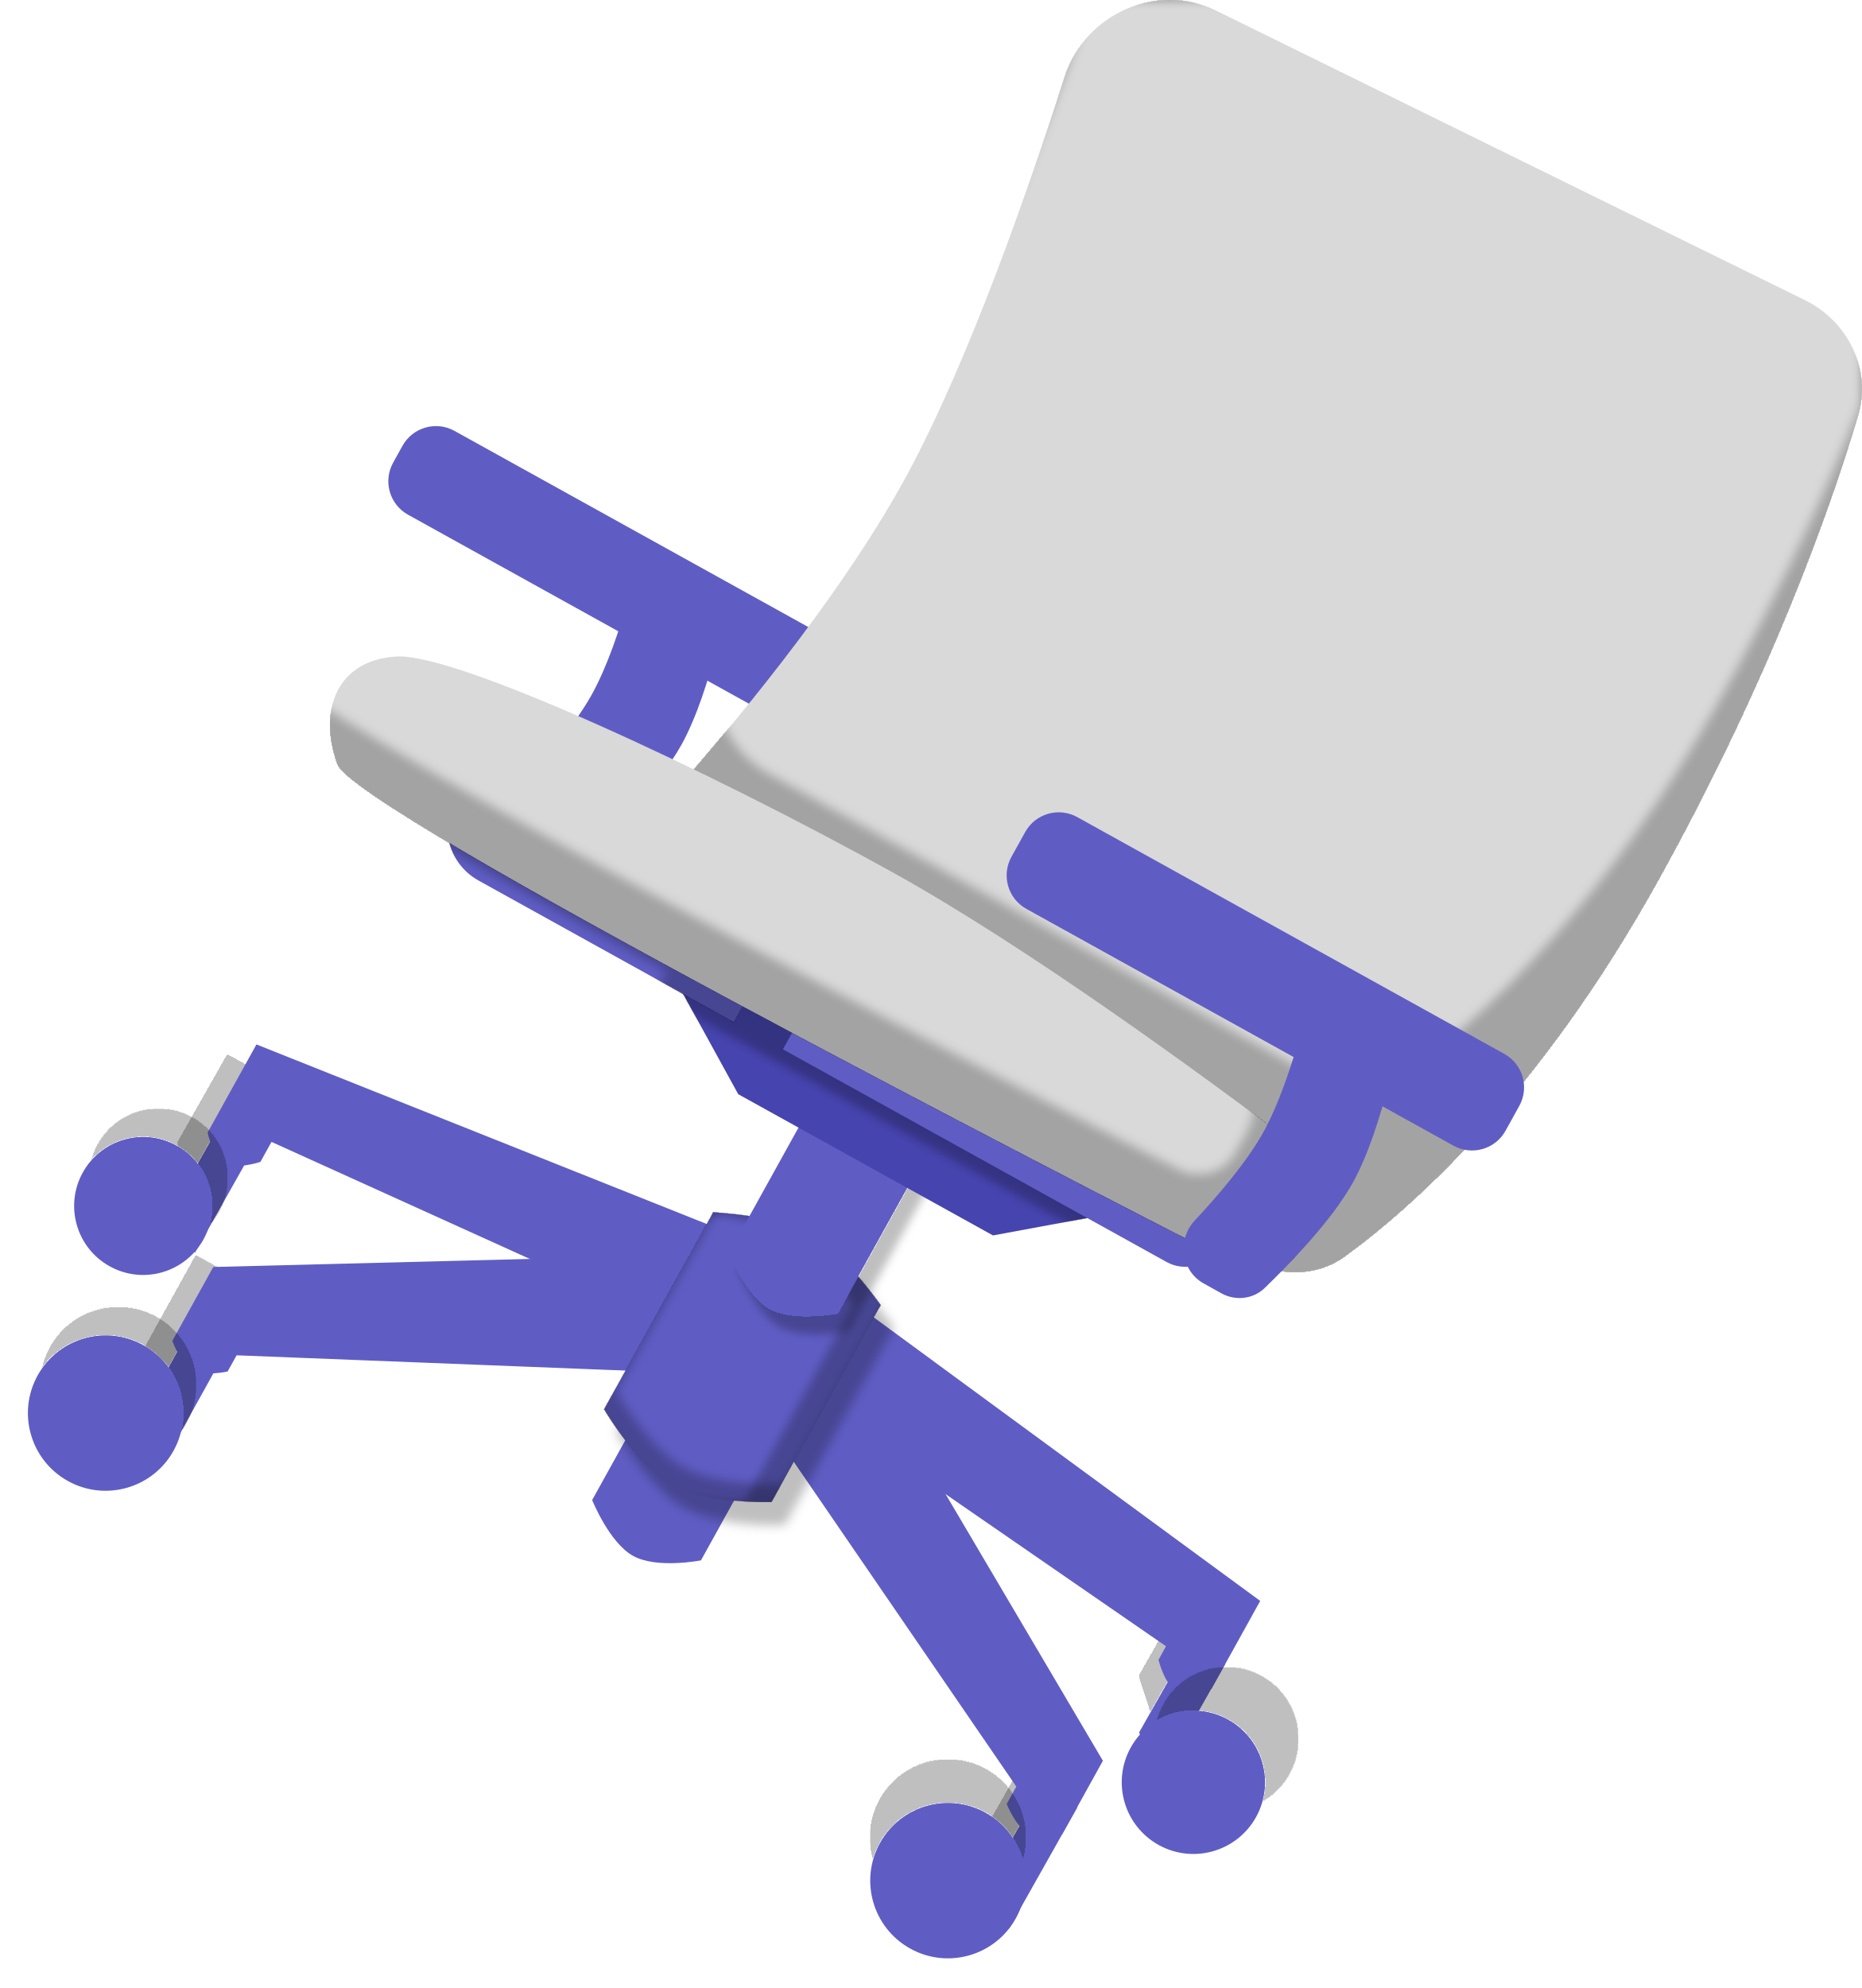
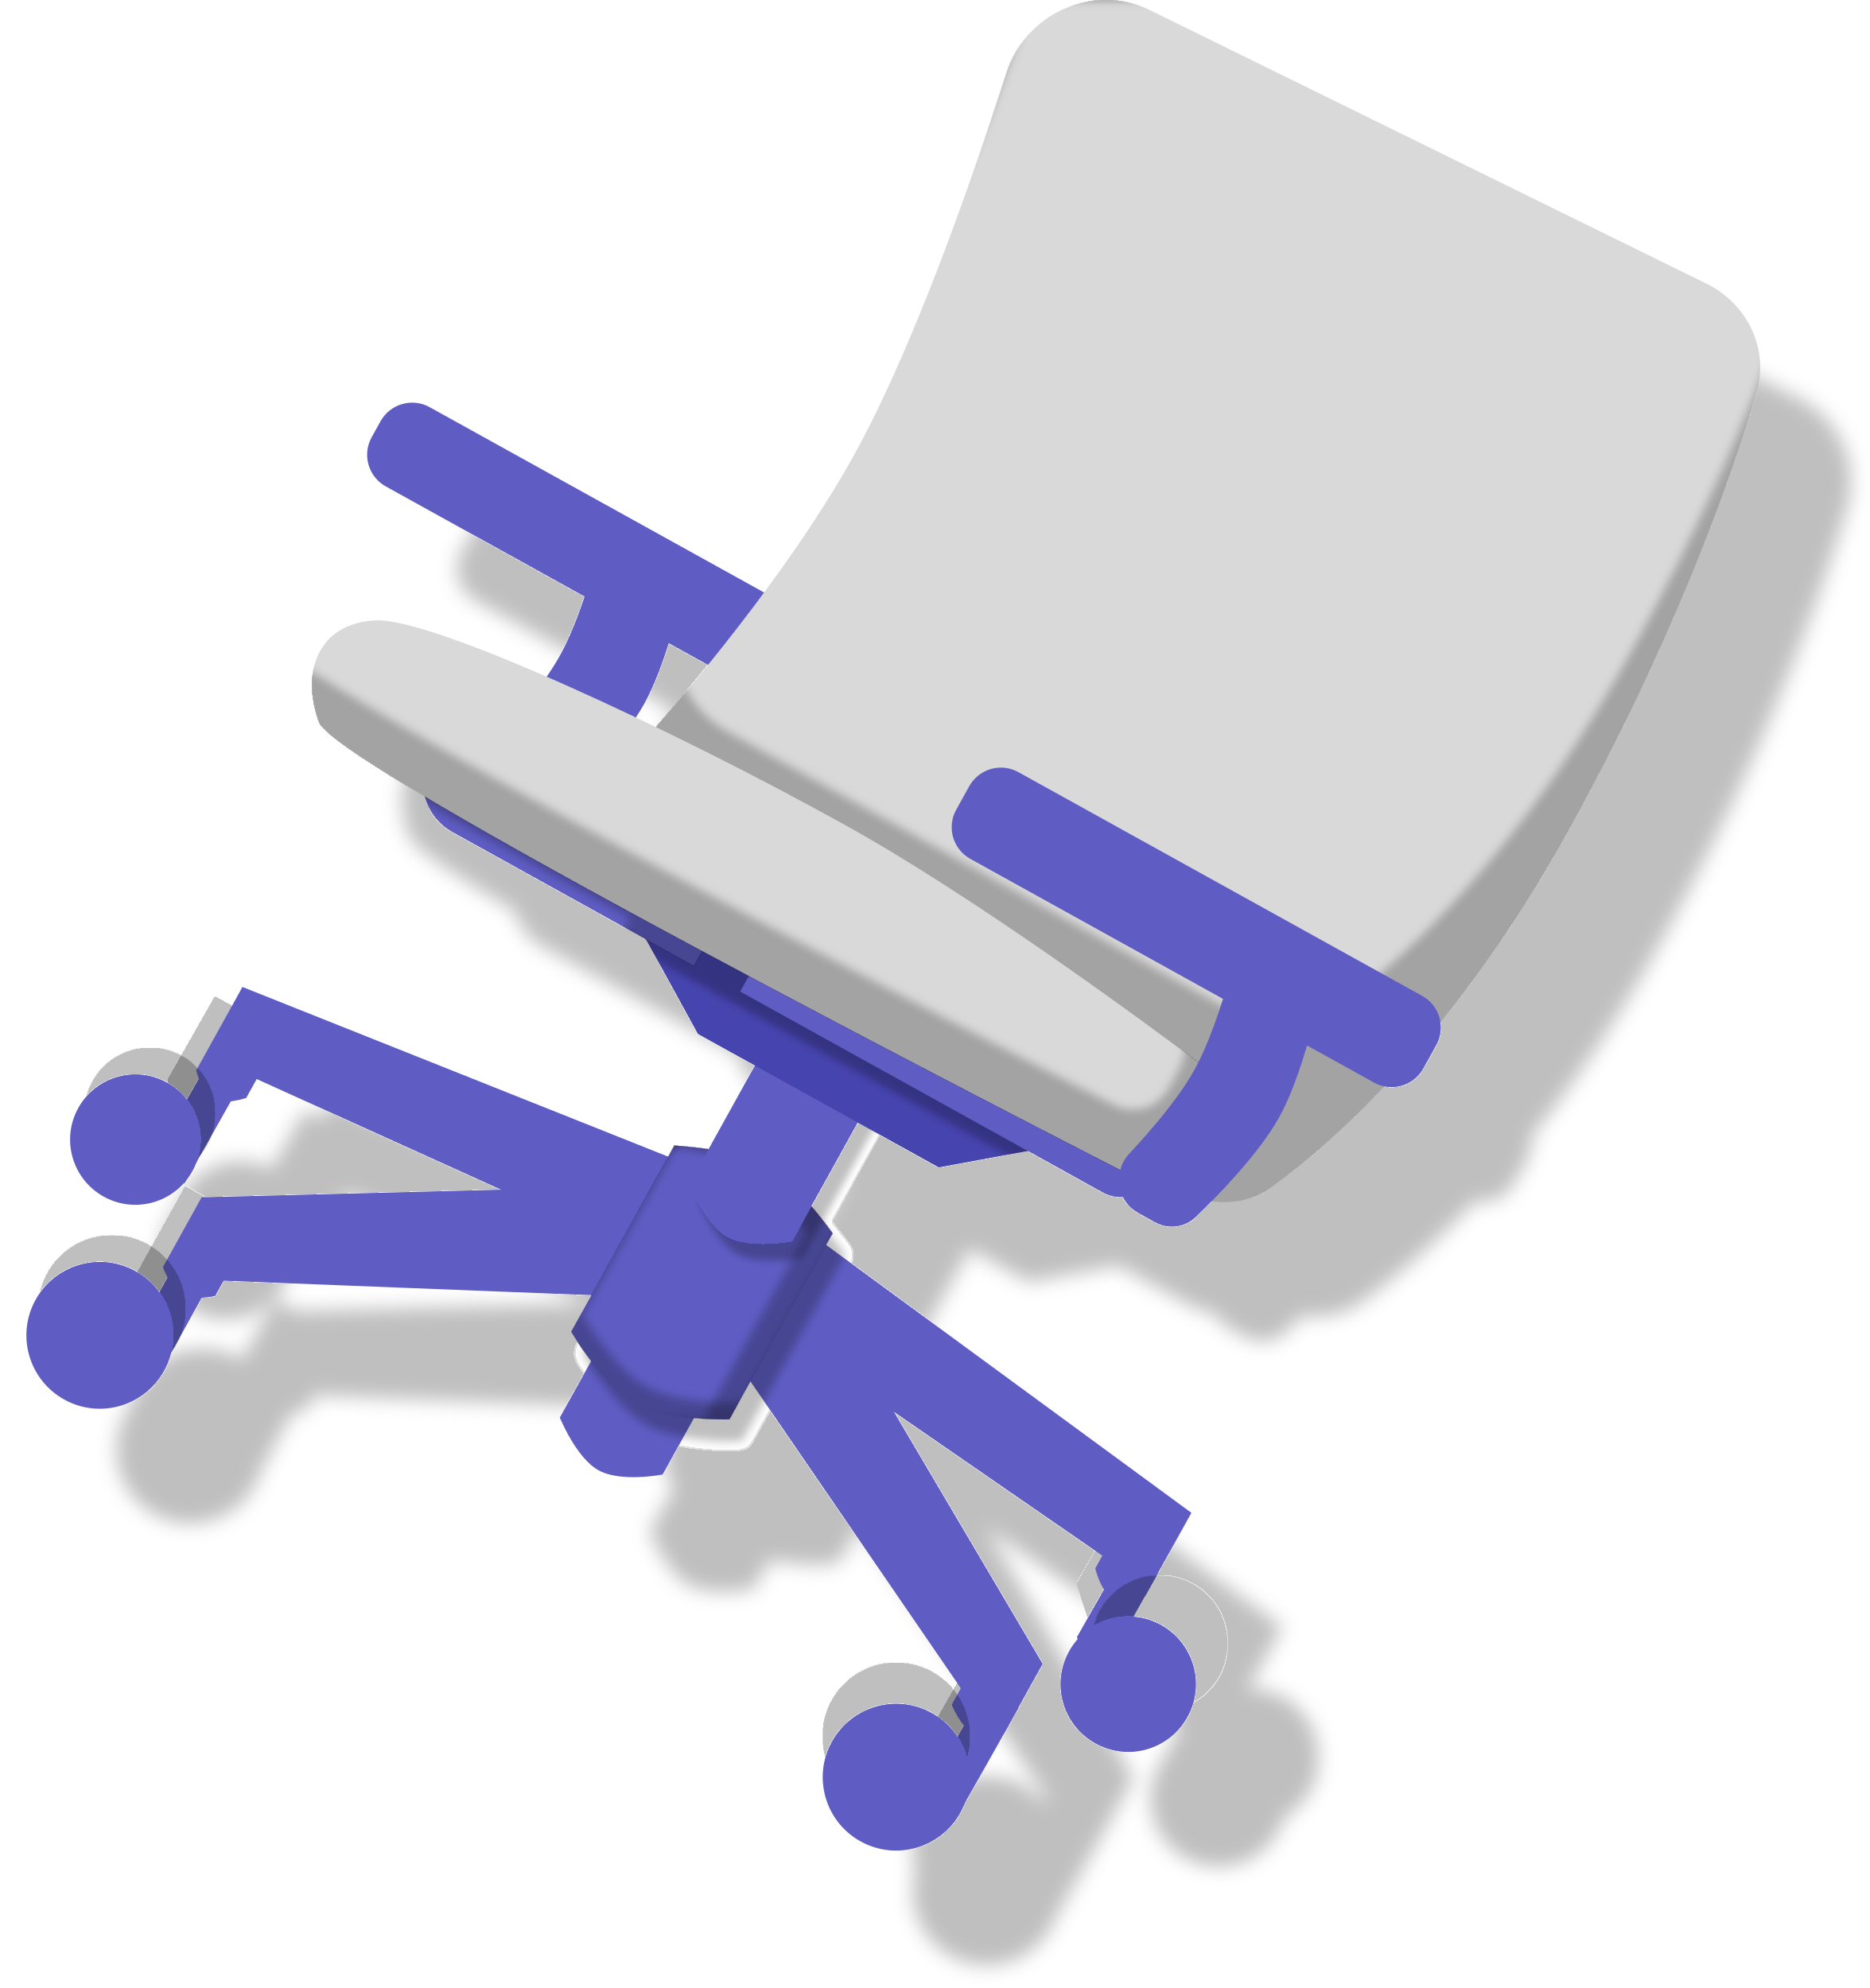
- <svg xmlns="http://www.w3.org/2000/svg" width="370" height="395" viewBox="0 0 370 395" fill="none">
-   <path d="M156.338 279.296L134.716 267.311L117.68 298.047C117.68 298.047 121.081 306.52 125.813 309.142C130.545 311.765 139.302 310.031 139.302 310.031L156.338 279.296Z" fill="#5F5DC4" />
+ <svg xmlns="http://www.w3.org/2000/svg" width="393" height="418" viewBox="0 0 393 418" fill="none">
  <g filter="url(#filter0_d_1827_2039)">
-     <path d="M243.463 330.684L236.303 326.715L226.385 344.204L229.836 354.863L243.463 330.684Z" fill="#5F5DC4" />
+     <path d="M156.338 279.296L134.716 267.311L117.68 298.047C117.68 298.047 121.081 306.52 125.813 309.142C130.545 311.765 139.302 310.031 139.302 310.031L156.338 279.296Z" fill="#5F5DC4" />
+     <g filter="url(#filter1_d_1827_2039)">
+       <path d="M243.463 330.684L236.303 326.715L226.385 344.204L229.836 354.863L243.463 330.684Z" fill="#5F5DC4" />
+     </g>
+     <path d="M250.442 318.088L171.3 260.033L161.125 278.389L231.722 327.098L230.232 329.787C230.232 329.787 231.421 334.771 233.894 336.03C236.23 337.219 240.731 335.606 240.731 335.606L250.442 318.088Z" fill="#5F5DC4" />
+     <g filter="url(#filter2_d_1827_2039)">
+       <path d="M230.262 366.581C223.383 362.768 220.897 354.101 224.71 347.222C228.523 340.343 237.19 337.857 244.069 341.67C250.948 345.483 253.434 354.151 249.621 361.03C245.808 367.909 237.14 370.394 230.262 366.581Z" fill="#5F5DC4" />
+     </g>
+     <g filter="url(#filter3_d_1827_2039)">
+       <path d="M214.106 359.098L206.946 355.129L197.028 372.618L200.479 383.277L214.106 359.098Z" fill="#5F5DC4" />
+     </g>
+     <path d="M219.18 349.849L169.967 266.438L157.144 289.573L201.973 354.983L200.059 358.435C200.059 358.435 201.844 362.949 204.303 364.217C206.613 365.41 211.046 364.525 211.046 364.525L219.18 349.849Z" fill="#5F5DC4" />
+     <g filter="url(#filter4_d_1827_2039)">
+       <path d="M180.896 387.17C173.439 383.037 170.744 373.641 174.878 366.184C179.011 358.727 188.407 356.033 195.864 360.166C203.321 364.3 206.015 373.695 201.882 381.152C197.748 388.609 188.353 391.304 180.896 387.17Z" fill="#5F5DC4" />
+     </g>
+     <g filter="url(#filter5_d_1827_2039)">
+       <path d="M46.244 265.941L38.934 261.889L28.559 280.607L32.623 290.515L46.244 265.941Z" fill="#5F5DC4" />
+     </g>
+     <path d="M42.383 251.741L139.2 249.271L126.377 272.405L47.019 269.288L45.236 272.505C45.236 272.505 40.562 273.544 38.191 272.223C35.831 270.907 34.249 266.417 34.249 266.417L42.383 251.741Z" fill="#5F5DC4" />
+     <g filter="url(#filter6_d_1827_2039)">
+       <path d="M13.502 294.268C6.045 290.135 3.351 280.739 7.484 273.282C11.617 265.825 21.013 263.131 28.47 267.264C35.927 271.397 38.621 280.793 34.488 288.25C30.355 295.707 20.959 298.401 13.502 294.268Z" fill="#5F5DC4" />
+     </g>
+     <g filter="url(#filter7_d_1827_2039)">
+       <path d="M52.357 224.758L45.197 220.789L35.279 238.278L38.73 248.938L52.357 224.758Z" fill="#5F5DC4" />
+     </g>
+     <path d="M50.964 207.521L142.137 243.87L131.963 262.226L53.957 226.884L51.753 230.859C51.753 230.859 46.896 232.492 44.517 231.061C42.271 229.711 41.254 225.039 41.254 225.039L50.964 207.521Z" fill="#5F5DC4" />
+     <g filter="url(#filter8_d_1827_2039)">
+       <path d="M21.799 251.604C15.175 247.933 12.782 239.587 16.454 232.963C20.125 226.34 28.471 223.946 35.095 227.618C41.718 231.289 44.112 239.635 40.44 246.259C36.769 252.883 28.423 255.276 21.799 251.604Z" fill="#5F5DC4" />
+     </g>
+     <g filter="url(#filter9_dii_1827_2039)">
+       <path d="M175.006 259.311C175.006 259.311 167.736 248.818 160.848 245.07C154.14 241.42 141.749 240.877 141.749 240.877L120.06 280.005C120.06 280.005 126.588 291.228 133.471 295.041C140.349 298.852 153.318 298.439 153.318 298.439L175.006 259.311Z" fill="#5F5DC4" />
+     </g>
+     <g filter="url(#filter10_d_1827_2039)">
+       <path d="M183.531 230.214L161.909 218.229L144.873 248.965C144.873 248.965 148.274 257.438 153.006 260.06C157.737 262.683 166.494 260.949 166.494 260.949L183.531 230.214Z" fill="#5F5DC4" />
+     </g>
+     <g filter="url(#filter11_i_1827_2039)">
+       <path d="M223.479 240.628L131.444 189.613L146.707 217.406L197.335 245.469L223.479 240.628Z" fill="#4644AE" />
+     </g>
+     <path d="M168.425 185.344L155.596 208.489L231.84 250.751C235.514 252.787 240.143 251.46 242.179 247.786L251.322 231.293L168.425 185.344Z" fill="#5F5DC4" />
+     <g filter="url(#filter12_i_1827_2039)">
+       <path d="M99.195 146.701L91.303 157.265C86.948 163.095 88.738 171.428 95.102 174.956L145.84 203.079L158.67 179.934L99.195 146.701Z" fill="#5F5DC4" />
+     </g>
+     <path d="M90.325 85.616L166.367 127.766C170.041 129.802 171.368 134.431 169.332 138.105L167.474 141.457C165.437 145.131 160.808 146.458 157.135 144.422L81.092 102.272C77.418 100.236 76.091 95.607 78.127 91.933L79.985 88.581C82.022 84.907 86.651 83.58 90.325 85.616Z" fill="#5F5DC4" />
+     <path d="M117.925 168.884C115.597 171.134 112.086 171.513 109.26 169.933L105.759 167.975C101.265 165.462 100.479 159.262 103.995 155.501C108.605 150.569 114.287 143.937 117.569 138.068C123.754 127.007 127.784 107.268 127.784 107.268L145.087 116.944C145.087 116.944 141.523 137.071 135.393 148.034C131.238 155.464 122.881 164.093 117.925 168.884Z" fill="#5F5DC4" />
+     <g filter="url(#filter13_i_1827_2039)">
+       <path d="M369.198 82.737C371.982 73.469 367.36 63.894 358.676 59.625L241.853 2.195C229.974 -3.645 215.652 2.663 211.594 15.262C204.29 37.94 192.517 71.573 180.425 94.032C168.564 116.063 149.202 140.011 134.777 156.5C125.536 167.063 128.05 183.788 140.325 190.592L247.948 250.246C254.116 253.665 261.568 253.757 267.27 249.606C280.577 239.921 305.863 217.589 329.597 174.77C351.784 134.744 363.613 101.328 369.198 82.737Z" fill="#D9D9D9" />
+     </g>
+     <path d="M214.078 162.352L298.962 209.403C302.636 211.439 303.963 216.068 301.927 219.742L299.193 224.674C297.157 228.348 292.528 229.675 288.854 227.639L203.97 180.589C200.296 178.552 198.968 173.923 201.005 170.249L203.739 165.317C205.775 161.643 210.404 160.316 214.078 162.352Z" fill="#5F5DC4" />
+     <g filter="url(#filter14_i_1827_2039)">
+       <path d="M260.121 244.951C263.56 238.746 261.99 230.987 256.326 226.716C239.547 214.067 204.453 188.327 177.476 173.374C140.706 152.992 90.936 129.861 78.952 130.444C66.969 131.026 63.138 141.134 67.088 151.848C70.569 161.288 213.212 234.629 247.073 251.931C251.102 253.989 255.966 252.446 258.16 248.489L260.121 244.951Z" fill="#D9D9D9" />
+     </g>
+     <path d="M251.348 255.902C249.021 258.152 245.51 258.532 242.684 256.951L239.183 254.994C234.689 252.481 233.902 246.281 237.418 242.519C242.029 237.587 247.711 230.955 250.993 225.086C257.178 214.026 261.208 194.287 261.208 194.287L278.511 203.962C278.511 203.962 274.947 224.09 268.816 235.053C264.662 242.483 256.304 251.112 251.348 255.902Z" fill="#5F5DC4" />
  </g>
-   <path d="M250.442 318.088L171.3 260.033L161.125 278.389L231.722 327.098L230.232 329.787C230.232 329.787 231.421 334.771 233.894 336.03C236.23 337.219 240.731 335.606 240.731 335.606L250.442 318.088Z" fill="#5F5DC4" />
-   <g filter="url(#filter1_d_1827_2039)">
-     <path d="M230.262 366.581C223.383 362.768 220.897 354.101 224.71 347.222C228.523 340.343 237.19 337.857 244.069 341.67C250.948 345.483 253.434 354.151 249.621 361.03C245.808 367.909 237.14 370.394 230.262 366.581Z" fill="#5F5DC4" />
-   </g>
-   <g filter="url(#filter2_d_1827_2039)">
-     <path d="M214.106 359.098L206.946 355.129L197.028 372.618L200.479 383.277L214.106 359.098Z" fill="#5F5DC4" />
-   </g>
-   <path d="M219.18 349.849L169.967 266.438L157.144 289.573L201.973 354.983L200.059 358.435C200.059 358.435 201.844 362.948 204.303 364.217C206.613 365.409 211.046 364.525 211.046 364.525L219.18 349.849Z" fill="#5F5DC4" />
-   <g filter="url(#filter3_d_1827_2039)">
-     <path d="M180.896 387.17C173.439 383.037 170.744 373.641 174.878 366.184C179.011 358.727 188.407 356.033 195.864 360.166C203.321 364.3 206.015 373.695 201.882 381.152C197.748 388.609 188.353 391.304 180.896 387.17Z" fill="#5F5DC4" />
-   </g>
-   <g filter="url(#filter4_d_1827_2039)">
-     <path d="M46.244 265.941L38.934 261.889L28.559 280.607L32.623 290.515L46.244 265.941Z" fill="#5F5DC4" />
-   </g>
-   <path d="M42.384 251.741L139.2 249.271L126.377 272.405L47.019 269.288L45.236 272.505C45.236 272.505 40.562 273.544 38.191 272.223C35.831 270.907 34.249 266.417 34.249 266.417L42.384 251.741Z" fill="#5F5DC4" />
-   <g filter="url(#filter5_d_1827_2039)">
-     <path d="M13.502 294.268C6.045 290.135 3.351 280.739 7.484 273.282C11.617 265.825 21.013 263.131 28.47 267.264C35.927 271.397 38.621 280.793 34.488 288.25C30.355 295.707 20.959 298.401 13.502 294.268Z" fill="#5F5DC4" />
-   </g>
-   <g filter="url(#filter6_d_1827_2039)">
-     <path d="M52.357 224.758L45.197 220.789L35.279 238.278L38.731 248.938L52.357 224.758Z" fill="#5F5DC4" />
-   </g>
-   <path d="M50.964 207.521L142.137 243.87L131.963 262.226L53.957 226.884L51.753 230.859C51.753 230.859 46.896 232.492 44.517 231.061C42.271 229.711 41.254 225.039 41.254 225.039L50.964 207.521Z" fill="#5F5DC4" />
-   <g filter="url(#filter7_d_1827_2039)">
-     <path d="M21.799 251.604C15.175 247.933 12.782 239.587 16.454 232.963C20.125 226.34 28.471 223.946 35.094 227.618C41.718 231.289 44.111 239.635 40.44 246.259C36.769 252.883 28.423 255.276 21.799 251.604Z" fill="#5F5DC4" />
-   </g>
-   <g filter="url(#filter8_dii_1827_2039)">
-     <path d="M175.006 259.311C175.006 259.311 167.736 248.818 160.848 245.07C154.14 241.42 141.749 240.877 141.749 240.877L120.06 280.005C120.06 280.005 126.588 291.228 133.471 295.041C140.349 298.852 153.318 298.439 153.318 298.439L175.006 259.311Z" fill="#5F5DC4" />
-   </g>
-   <g filter="url(#filter9_d_1827_2039)">
-     <path d="M183.531 230.214L161.909 218.229L144.873 248.965C144.873 248.965 148.274 257.438 153.006 260.06C157.737 262.683 166.494 260.949 166.494 260.949L183.531 230.214Z" fill="#5F5DC4" />
-   </g>
-   <g filter="url(#filter10_i_1827_2039)">
-     <path d="M223.479 240.628L131.444 189.613L146.707 217.406L197.335 245.469L223.479 240.628Z" fill="#4644AE" />
-   </g>
-   <path d="M168.425 185.344L155.596 208.489L231.84 250.751C235.514 252.787 240.143 251.46 242.179 247.786L251.322 231.293L168.425 185.344Z" fill="#5F5DC4" />
-   <g filter="url(#filter11_i_1827_2039)">
-     <path d="M99.195 146.701L91.303 157.265C86.948 163.095 88.738 171.428 95.102 174.956L145.84 203.079L158.67 179.934L99.195 146.701Z" fill="#5F5DC4" />
-   </g>
-   <path d="M90.324 85.616L166.367 127.766C170.041 129.802 171.368 134.431 169.332 138.105L167.474 141.457C165.437 145.131 160.808 146.458 157.135 144.422L81.092 102.272C77.418 100.236 76.091 95.607 78.127 91.933L79.985 88.581C82.022 84.907 86.651 83.58 90.324 85.616Z" fill="#5F5DC4" />
-   <path d="M117.925 168.884C115.597 171.134 112.086 171.513 109.26 169.933L105.759 167.975C101.265 165.462 100.479 159.262 103.995 155.501C108.605 150.569 114.287 143.937 117.569 138.068C123.754 127.007 127.784 107.268 127.784 107.268L145.087 116.944C145.087 116.944 141.523 137.071 135.393 148.034C131.238 155.464 122.881 164.093 117.925 168.884Z" fill="#5F5DC4" />
-   <g filter="url(#filter12_i_1827_2039)">
-     <path d="M369.198 82.737C371.982 73.469 367.36 63.894 358.676 59.625L241.853 2.195C229.974 -3.645 215.652 2.663 211.594 15.262C204.29 37.94 192.517 71.573 180.425 94.032C168.564 116.063 149.202 140.011 134.777 156.5C125.536 167.063 128.05 183.788 140.325 190.592L247.948 250.246C254.116 253.665 261.568 253.757 267.27 249.606C280.577 239.921 305.863 217.589 329.597 174.77C351.784 134.744 363.613 101.328 369.198 82.737Z" fill="#D9D9D9" />
-   </g>
-   <path d="M214.078 162.352L298.962 209.403C302.636 211.439 303.963 216.068 301.927 219.742L299.193 224.674C297.156 228.348 292.527 229.675 288.854 227.639L203.97 180.589C200.296 178.552 198.968 173.923 201.005 170.249L203.739 165.317C205.775 161.643 210.404 160.316 214.078 162.352Z" fill="#5F5DC4" />
-   <g filter="url(#filter13_i_1827_2039)">
-     <path d="M260.121 244.951C263.56 238.746 261.99 230.987 256.326 226.716C239.547 214.067 204.453 188.327 177.476 173.374C140.706 152.992 90.936 129.861 78.952 130.444C66.969 131.026 63.138 141.134 67.088 151.848C70.569 161.288 213.212 234.629 247.073 251.931C251.102 253.989 255.966 252.446 258.16 248.489L260.121 244.951Z" fill="#D9D9D9" />
-   </g>
-   <path d="M251.348 255.902C249.021 258.152 245.51 258.532 242.684 256.951L239.183 254.994C234.689 252.481 233.902 246.281 237.418 242.519C242.029 237.587 247.711 230.955 250.993 225.086C257.178 214.026 261.208 194.287 261.208 194.287L278.511 203.962C278.511 203.962 274.947 224.09 268.816 235.053C264.662 242.483 256.304 251.112 251.348 255.902Z" fill="#5F5DC4" />
  <defs>
-     <filter id="filter0_d_1827_2039" x="226.385" y="315.507" width="17.078" height="39.357" filterUnits="userSpaceOnUse" color-interpolation-filters="sRGB">
+     <filter id="filter0_d_1827_2039" x="5.546" y="0" width="387.461" height="417.109" filterUnits="userSpaceOnUse" color-interpolation-filters="sRGB">
+       <feFlood flood-opacity="0" result="BackgroundImageFix" />
+       <feColorMatrix in="SourceAlpha" type="matrix" values="0 0 0 0 0 0 0 0 0 0 0 0 0 0 0 0 0 0 127 0" result="hardAlpha" />
+       <feOffset dx="19" dy="24" />
+       <feGaussianBlur stdDeviation="2" />
+       <feComposite in2="hardAlpha" operator="out" />
+       <feColorMatrix type="matrix" values="0 0 0 0 0 0 0 0 0 0 0 0 0 0 0 0 0 0 0.25 0" />
+       <feBlend mode="normal" in2="BackgroundImageFix" result="effect1_dropShadow_1827_2039" />
+       <feBlend mode="normal" in="SourceGraphic" in2="effect1_dropShadow_1827_2039" result="shape" />
+     </filter>
+     <filter id="filter1_d_1827_2039" x="226.385" y="315.507" width="17.078" height="39.357" filterUnits="userSpaceOnUse" color-interpolation-filters="sRGB">
      <feFlood flood-opacity="0" result="BackgroundImageFix" />
      <feColorMatrix in="SourceAlpha" type="matrix" values="0 0 0 0 0 0 0 0 0 0 0 0 0 0 0 0 0 0 127 0" result="hardAlpha" />
      <feOffset dy="-11.208" />
      <feComposite in2="hardAlpha" operator="out" />
      <feColorMatrix type="matrix" values="0 0 0 0 0 0 0 0 0 0 0 0 0 0 0 0 0 0 0.25 0" />
      <feBlend mode="normal" in2="BackgroundImageFix" result="effect1_dropShadow_1827_2039" />
      <feBlend mode="normal" in="SourceGraphic" in2="effect1_dropShadow_1827_2039" result="shape" />
    </filter>
-     <filter id="filter1_d_1827_2039" x="222.922" y="331.269" width="35.074" height="37.1" filterUnits="userSpaceOnUse" color-interpolation-filters="sRGB">
+     <filter id="filter2_d_1827_2039" x="222.922" y="331.269" width="35.074" height="37.1" filterUnits="userSpaceOnUse" color-interpolation-filters="sRGB">
      <feFlood flood-opacity="0" result="BackgroundImageFix" />
      <feColorMatrix in="SourceAlpha" type="matrix" values="0 0 0 0 0 0 0 0 0 0 0 0 0 0 0 0 0 0 127 0" result="hardAlpha" />
      <feOffset dx="6.587" dy="-8.614" />
      <feComposite in2="hardAlpha" operator="out" />
      <feColorMatrix type="matrix" values="0 0 0 0 0 0 0 0 0 0 0 0 0 0 0 0 0 0 0.25 0" />
      <feBlend mode="normal" in2="BackgroundImageFix" result="effect1_dropShadow_1827_2039" />
      <feBlend mode="normal" in="SourceGraphic" in2="effect1_dropShadow_1827_2039" result="shape" />
    </filter>
-     <filter id="filter2_d_1827_2039" x="197.028" y="343.921" width="17.078" height="39.357" filterUnits="userSpaceOnUse" color-interpolation-filters="sRGB">
+     <filter id="filter3_d_1827_2039" x="197.028" y="343.921" width="17.078" height="39.357" filterUnits="userSpaceOnUse" color-interpolation-filters="sRGB">
      <feFlood flood-opacity="0" result="BackgroundImageFix" />
      <feColorMatrix in="SourceAlpha" type="matrix" values="0 0 0 0 0 0 0 0 0 0 0 0 0 0 0 0 0 0 127 0" result="hardAlpha" />
      <feOffset dy="-11.208" />
      <feComposite in2="hardAlpha" operator="out" />
      <feColorMatrix type="matrix" values="0 0 0 0 0 0 0 0 0 0 0 0 0 0 0 0 0 0 0.25 0" />
      <feBlend mode="normal" in2="BackgroundImageFix" result="effect1_dropShadow_1827_2039" />
      <feBlend mode="normal" in="SourceGraphic" in2="effect1_dropShadow_1827_2039" result="shape" />
    </filter>
-     <filter id="filter3_d_1827_2039" x="172.939" y="349.615" width="30.881" height="39.495" filterUnits="userSpaceOnUse" color-interpolation-filters="sRGB">
+     <filter id="filter4_d_1827_2039" x="172.939" y="349.615" width="30.881" height="39.495" filterUnits="userSpaceOnUse" color-interpolation-filters="sRGB">
      <feFlood flood-opacity="0" result="BackgroundImageFix" />
      <feColorMatrix in="SourceAlpha" type="matrix" values="0 0 0 0 0 0 0 0 0 0 0 0 0 0 0 0 0 0 127 0" result="hardAlpha" />
      <feOffset dy="-8.614" />
      <feComposite in2="hardAlpha" operator="out" />
      <feColorMatrix type="matrix" values="0 0 0 0 0 0 0 0 0 0 0 0 0 0 0 0 0 0 0.25 0" />
      <feBlend mode="normal" in2="BackgroundImageFix" result="effect1_dropShadow_1827_2039" />
      <feBlend mode="normal" in="SourceGraphic" in2="effect1_dropShadow_1827_2039" result="shape" />
    </filter>
-     <filter id="filter4_d_1827_2039" x="28.559" y="249.48" width="17.685" height="41.036" filterUnits="userSpaceOnUse" color-interpolation-filters="sRGB">
+     <filter id="filter5_d_1827_2039" x="28.559" y="249.48" width="17.685" height="41.036" filterUnits="userSpaceOnUse" color-interpolation-filters="sRGB">
      <feFlood flood-opacity="0" result="BackgroundImageFix" />
      <feColorMatrix in="SourceAlpha" type="matrix" values="0 0 0 0 0 0 0 0 0 0 0 0 0 0 0 0 0 0 127 0" result="hardAlpha" />
      <feOffset dy="-12.409" />
      <feComposite in2="hardAlpha" operator="out" />
      <feColorMatrix type="matrix" values="0 0 0 0 0 0 0 0 0 0 0 0 0 0 0 0 0 0 0.25 0" />
      <feBlend mode="normal" in2="BackgroundImageFix" result="effect1_dropShadow_1827_2039" />
      <feBlend mode="normal" in="SourceGraphic" in2="effect1_dropShadow_1827_2039" result="shape" />
    </filter>
-     <filter id="filter5_d_1827_2039" x="5.546" y="259.752" width="33.414" height="36.455" filterUnits="userSpaceOnUse" color-interpolation-filters="sRGB">
+     <filter id="filter6_d_1827_2039" x="5.546" y="259.752" width="33.414" height="36.455" filterUnits="userSpaceOnUse" color-interpolation-filters="sRGB">
      <feFlood flood-opacity="0" result="BackgroundImageFix" />
      <feColorMatrix in="SourceAlpha" type="matrix" values="0 0 0 0 0 0 0 0 0 0 0 0 0 0 0 0 0 0 127 0" result="hardAlpha" />
      <feOffset dx="2.534" dy="-5.574" />
      <feComposite in2="hardAlpha" operator="out" />
      <feColorMatrix type="matrix" values="0 0 0 0 0 0 0 0 0 0 0 0 0 0 0 0 0 0 0.25 0" />
      <feBlend mode="normal" in2="BackgroundImageFix" result="effect1_dropShadow_1827_2039" />
      <feBlend mode="normal" in="SourceGraphic" in2="effect1_dropShadow_1827_2039" result="shape" />
    </filter>
-     <filter id="filter6_d_1827_2039" x="35.279" y="209.581" width="17.078" height="39.357" filterUnits="userSpaceOnUse" color-interpolation-filters="sRGB">
+     <filter id="filter7_d_1827_2039" x="35.279" y="209.581" width="17.079" height="39.357" filterUnits="userSpaceOnUse" color-interpolation-filters="sRGB">
      <feFlood flood-opacity="0" result="BackgroundImageFix" />
      <feColorMatrix in="SourceAlpha" type="matrix" values="0 0 0 0 0 0 0 0 0 0 0 0 0 0 0 0 0 0 127 0" result="hardAlpha" />
      <feOffset dy="-11.208" />
      <feComposite in2="hardAlpha" operator="out" />
      <feColorMatrix type="matrix" values="0 0 0 0 0 0 0 0 0 0 0 0 0 0 0 0 0 0 0.25 0" />
      <feBlend mode="normal" in2="BackgroundImageFix" result="effect1_dropShadow_1827_2039" />
      <feBlend mode="normal" in="SourceGraphic" in2="effect1_dropShadow_1827_2039" result="shape" />
    </filter>
-     <filter id="filter7_d_1827_2039" x="14.732" y="220.323" width="30.47" height="33.003" filterUnits="userSpaceOnUse" color-interpolation-filters="sRGB">
+     <filter id="filter8_d_1827_2039" x="14.732" y="220.323" width="30.47" height="33.003" filterUnits="userSpaceOnUse" color-interpolation-filters="sRGB">
      <feFlood flood-opacity="0" result="BackgroundImageFix" />
      <feColorMatrix in="SourceAlpha" type="matrix" values="0 0 0 0 0 0 0 0 0 0 0 0 0 0 0 0 0 0 127 0" result="hardAlpha" />
      <feOffset dx="3.04" dy="-5.574" />
      <feComposite in2="hardAlpha" operator="out" />
      <feColorMatrix type="matrix" values="0 0 0 0 0 0 0 0 0 0 0 0 0 0 0 0 0 0 0.25 0" />
      <feBlend mode="normal" in2="BackgroundImageFix" result="effect1_dropShadow_1827_2039" />
      <feBlend mode="normal" in="SourceGraphic" in2="effect1_dropShadow_1827_2039" result="shape" />
    </filter>
-     <filter id="filter8_dii_1827_2039" x="118.185" y="238.85" width="61.381" height="66.188" filterUnits="userSpaceOnUse" color-interpolation-filters="sRGB">
+     <filter id="filter9_dii_1827_2039" x="118.185" y="238.85" width="61.381" height="66.188" filterUnits="userSpaceOnUse" color-interpolation-filters="sRGB">
      <feFlood flood-opacity="0" result="BackgroundImageFix" />
      <feColorMatrix in="SourceAlpha" type="matrix" values="0 0 0 0 0 0 0 0 0 0 0 0 0 0 0 0 0 0 127 0" result="hardAlpha" />
      <feOffset dx="2.534" dy="4.56" />
      <feGaussianBlur stdDeviation="1.013" />
      <feComposite in2="hardAlpha" operator="out" />
      <feColorMatrix type="matrix" values="0 0 0 0 0 0 0 0 0 0 0 0 0 0 0 0 0 0 0.25 0" />
      <feBlend mode="normal" in2="BackgroundImageFix" result="effect1_dropShadow_1827_2039" />
      <feBlend mode="normal" in="SourceGraphic" in2="effect1_dropShadow_1827_2039" result="shape" />
      <feColorMatrix in="SourceAlpha" type="matrix" values="0 0 0 0 0 0 0 0 0 0 0 0 0 0 0 0 0 0 127 0" result="hardAlpha" />
      <feOffset dx="-5.574" />
      <feGaussianBlur stdDeviation="0.937" />
      <feComposite in2="hardAlpha" operator="arithmetic" k2="-1" k3="1" />
      <feColorMatrix type="matrix" values="0 0 0 0 0 0 0 0 0 0 0 0 0 0 0 0 0 0 0.25 0" />
      <feBlend mode="normal" in2="shape" result="effect2_innerShadow_1827_2039" />
      <feColorMatrix in="SourceAlpha" type="matrix" values="0 0 0 0 0 0 0 0 0 0 0 0 0 0 0 0 0 0 127 0" result="hardAlpha" />
      <feOffset dx="2.534" dy="-3.547" />
      <feGaussianBlur stdDeviation="1.013" />
      <feComposite in2="hardAlpha" operator="arithmetic" k2="-1" k3="1" />
      <feColorMatrix type="matrix" values="0 0 0 0 0 0 0 0 0 0 0 0 0 0 0 0 0 0 0.25 0" />
      <feBlend mode="normal" in2="effect2_innerShadow_1827_2039" result="effect3_innerShadow_1827_2039" />
    </filter>
-     <filter id="filter9_d_1827_2039" x="144.873" y="218.229" width="42.286" height="48.429" filterUnits="userSpaceOnUse" color-interpolation-filters="sRGB">
+     <filter id="filter10_d_1827_2039" x="144.873" y="218.229" width="42.286" height="48.429" filterUnits="userSpaceOnUse" color-interpolation-filters="sRGB">
      <feFlood flood-opacity="0" result="BackgroundImageFix" />
      <feColorMatrix in="SourceAlpha" type="matrix" values="0 0 0 0 0 0 0 0 0 0 0 0 0 0 0 0 0 0 127 0" result="hardAlpha" />
      <feOffset dx="2.027" dy="3.547" />
      <feGaussianBlur stdDeviation="0.801" />
      <feComposite in2="hardAlpha" operator="out" />
      <feColorMatrix type="matrix" values="0 0 0 0 0 0 0 0 0 0 0 0 0 0 0 0 0 0 0.25 0" />
      <feBlend mode="normal" in2="BackgroundImageFix" result="effect1_dropShadow_1827_2039" />
      <feBlend mode="normal" in="SourceGraphic" in2="effect1_dropShadow_1827_2039" result="shape" />
    </filter>
-     <filter id="filter10_i_1827_2039" x="131.444" y="189.613" width="92.035" height="57.457" filterUnits="userSpaceOnUse" color-interpolation-filters="sRGB">
+     <filter id="filter11_i_1827_2039" x="131.444" y="189.613" width="92.035" height="57.457" filterUnits="userSpaceOnUse" color-interpolation-filters="sRGB">
      <feFlood flood-opacity="0" result="BackgroundImageFix" />
      <feBlend mode="normal" in="SourceGraphic" in2="BackgroundImageFix" result="shape" />
      <feColorMatrix in="SourceAlpha" type="matrix" values="0 0 0 0 0 0 0 0 0 0 0 0 0 0 0 0 0 0 127 0" result="hardAlpha" />
      <feOffset dy="8.806" />
      <feGaussianBlur stdDeviation="0.801" />
      <feComposite in2="hardAlpha" operator="arithmetic" k2="-1" k3="1" />
      <feColorMatrix type="matrix" values="0 0 0 0 0 0 0 0 0 0 0 0 0 0 0 0 0 0 0.25 0" />
      <feBlend mode="normal" in2="shape" result="effect1_innerShadow_1827_2039" />
    </filter>
-     <filter id="filter11_i_1827_2039" x="86.886" y="146.701" width="71.784" height="58.406" filterUnits="userSpaceOnUse" color-interpolation-filters="sRGB">
+     <filter id="filter12_i_1827_2039" x="86.886" y="146.701" width="71.784" height="58.406" filterUnits="userSpaceOnUse" color-interpolation-filters="sRGB">
      <feFlood flood-opacity="0" result="BackgroundImageFix" />
      <feBlend mode="normal" in="SourceGraphic" in2="BackgroundImageFix" result="shape" />
      <feColorMatrix in="SourceAlpha" type="matrix" values="0 0 0 0 0 0 0 0 0 0 0 0 0 0 0 0 0 0 127 0" result="hardAlpha" />
      <feOffset dx="-26.349" dy="13.174" />
      <feGaussianBlur stdDeviation="1.013" />
      <feComposite in2="hardAlpha" operator="arithmetic" k2="-1" k3="1" />
      <feColorMatrix type="matrix" values="0 0 0 0 0 0 0 0 0 0 0 0 0 0 0 0 0 0 0.25 0" />
      <feBlend mode="normal" in2="shape" result="effect1_innerShadow_1827_2039" />
    </filter>
-     <filter id="filter12_i_1827_2039" x="129.201" y="-2.027" width="242.832" height="254.794" filterUnits="userSpaceOnUse" color-interpolation-filters="sRGB">
+     <filter id="filter13_i_1827_2039" x="129.201" y="-2.027" width="242.832" height="254.794" filterUnits="userSpaceOnUse" color-interpolation-filters="sRGB">
      <feFlood flood-opacity="0" result="BackgroundImageFix" />
      <feBlend mode="normal" in="SourceGraphic" in2="BackgroundImageFix" result="shape" />
      <feColorMatrix in="SourceAlpha" type="matrix" values="0 0 0 0 0 0 0 0 0 0 0 0 0 0 0 0 0 0 127 0" result="hardAlpha" />
      <feOffset dx="12.668" dy="-36.851" />
      <feGaussianBlur stdDeviation="1.013" />
      <feComposite in2="hardAlpha" operator="arithmetic" k2="-1" k3="1" />
      <feColorMatrix type="matrix" values="0 0 0 0 0 0 0 0 0 0 0 0 0 0 0 0 0 0 0.25 0" />
      <feBlend mode="normal" in2="shape" result="effect1_innerShadow_1827_2039" />
    </filter>
-     <filter id="filter13_i_1827_2039" x="63.563" y="128.407" width="198.368" height="124.437" filterUnits="userSpaceOnUse" color-interpolation-filters="sRGB">
+     <filter id="filter14_i_1827_2039" x="63.563" y="128.407" width="198.368" height="124.437" filterUnits="userSpaceOnUse" color-interpolation-filters="sRGB">
      <feFlood flood-opacity="0" result="BackgroundImageFix" />
      <feBlend mode="normal" in="SourceGraphic" in2="BackgroundImageFix" result="shape" />
      <feColorMatrix in="SourceAlpha" type="matrix" values="0 0 0 0 0 0 0 0 0 0 0 0 0 0 0 0 0 0 127 0" result="hardAlpha" />
      <feOffset dx="-12.668" dy="-19.577" />
      <feGaussianBlur stdDeviation="1.013" />
      <feComposite in2="hardAlpha" operator="arithmetic" k2="-1" k3="1" />
      <feColorMatrix type="matrix" values="0 0 0 0 0 0 0 0 0 0 0 0 0 0 0 0 0 0 0.25 0" />
      <feBlend mode="normal" in2="shape" result="effect1_innerShadow_1827_2039" />
    </filter>
  </defs>
</svg>
